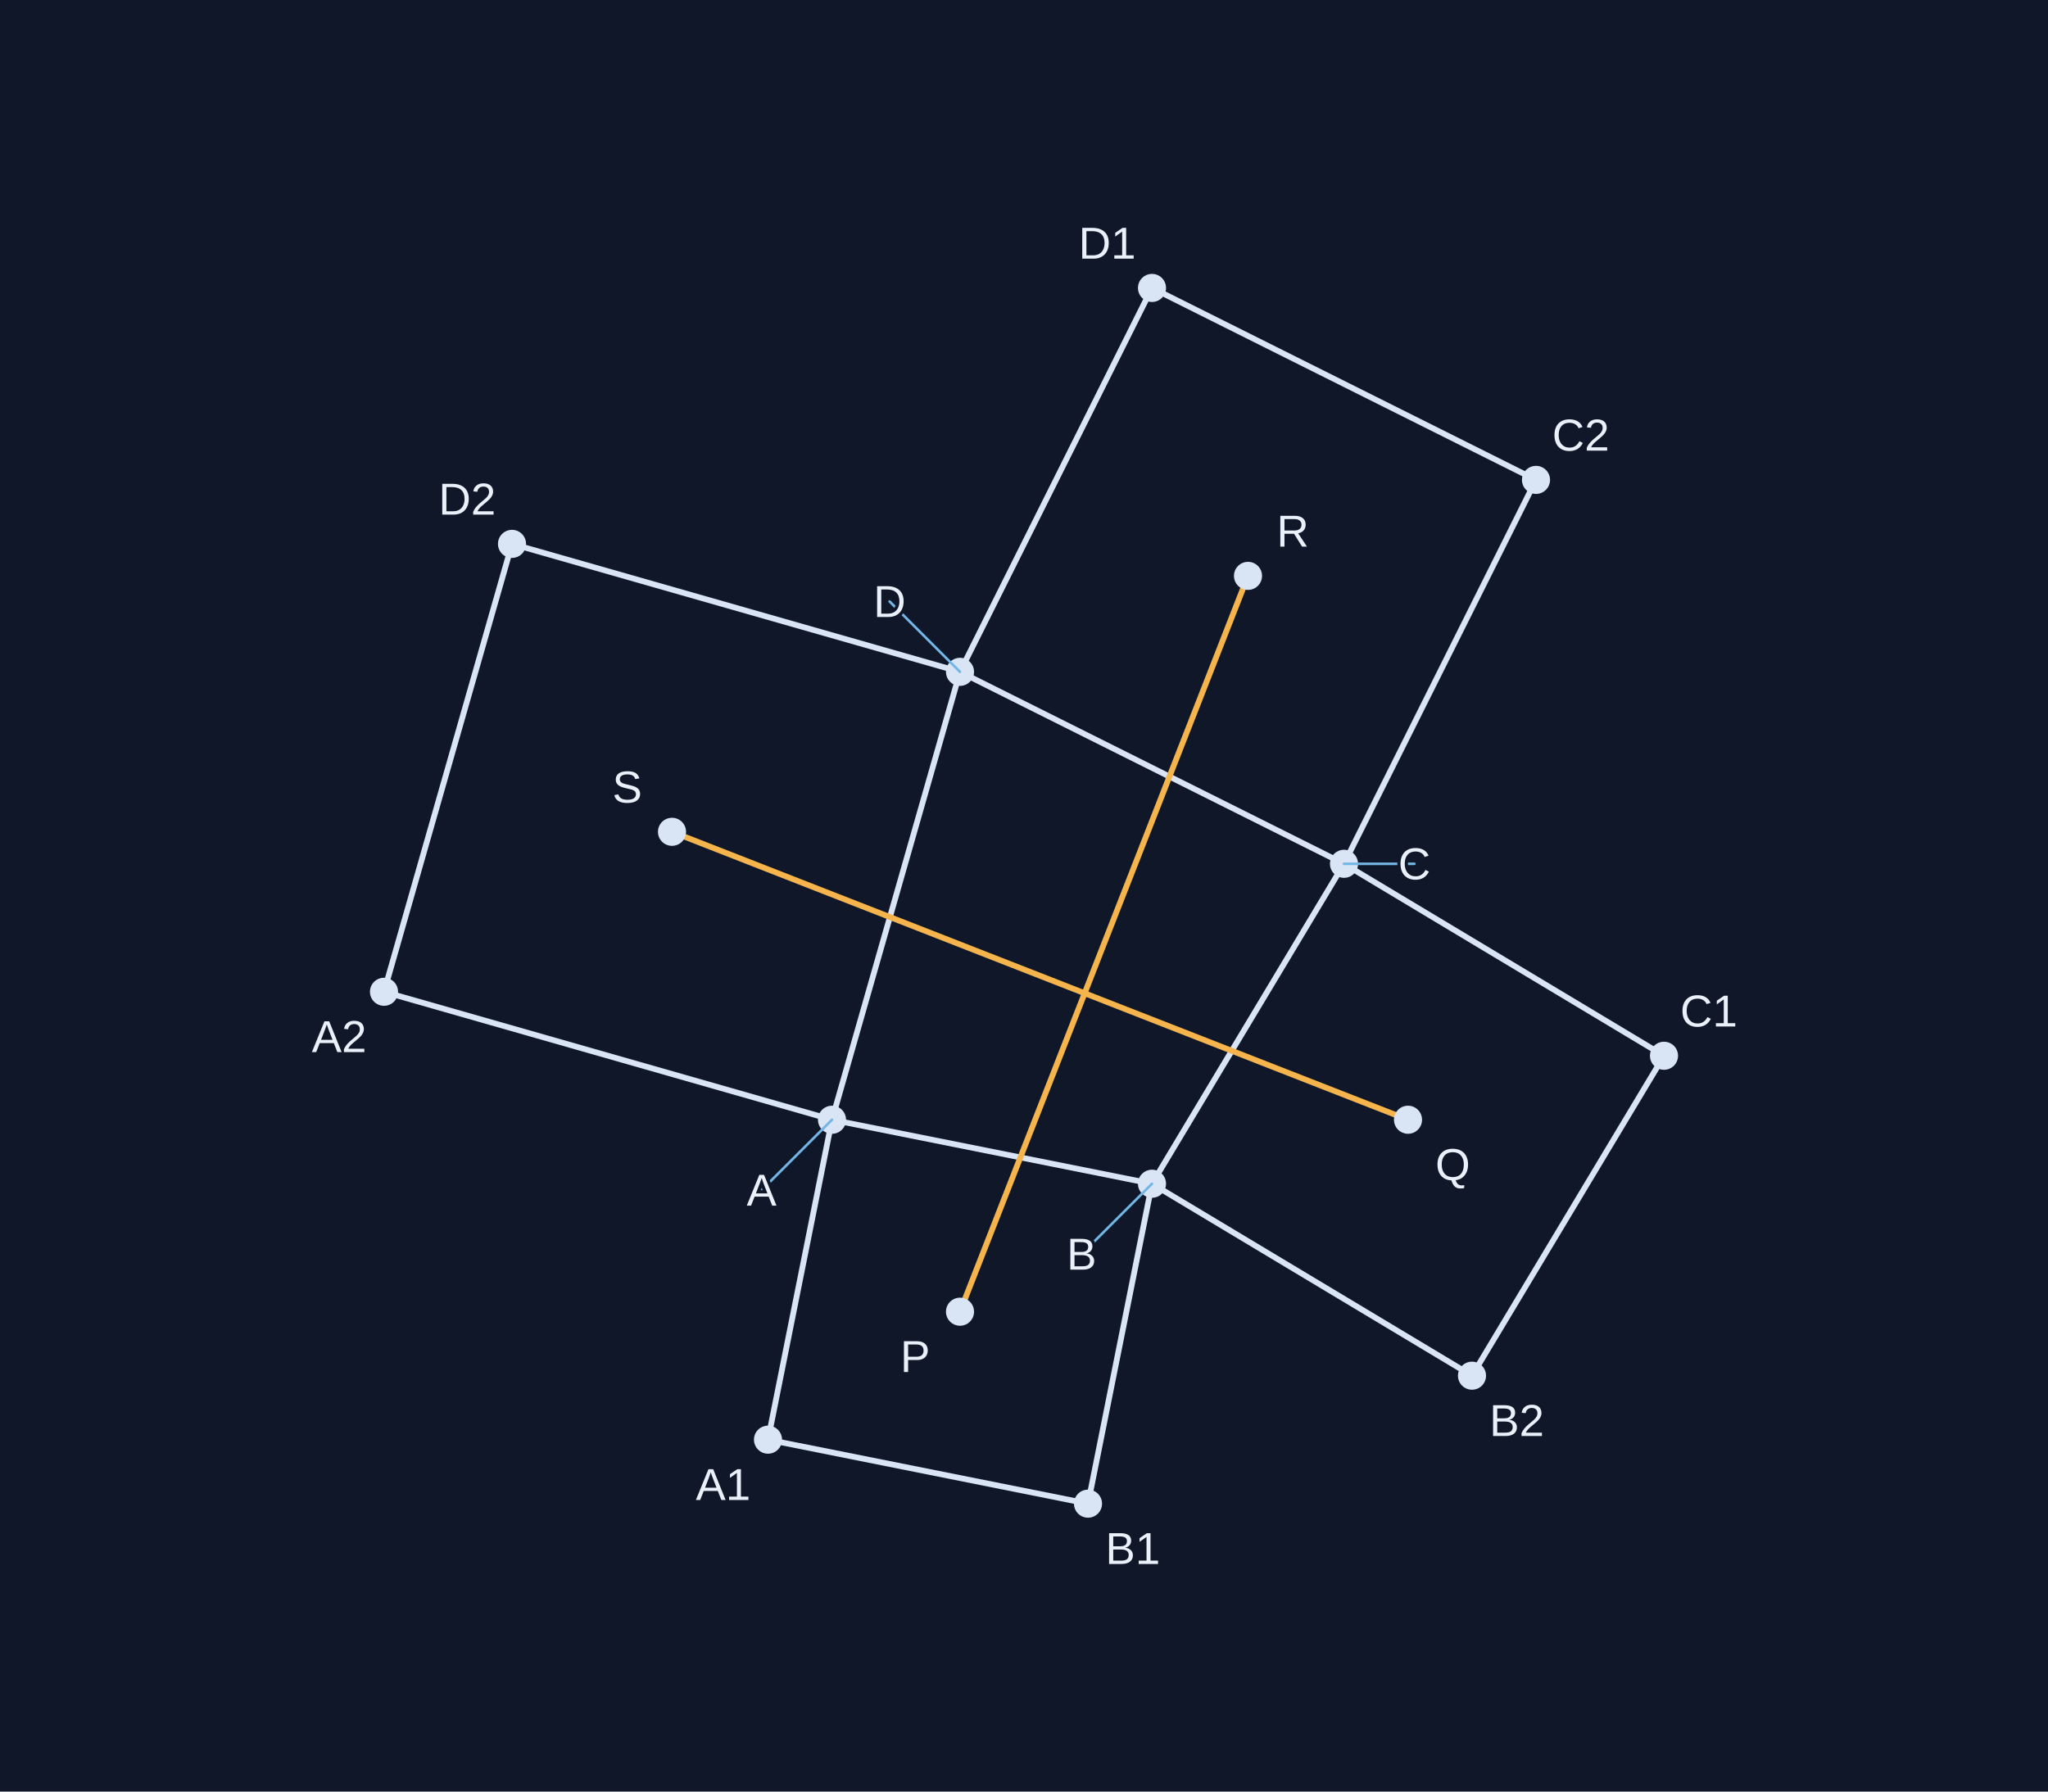
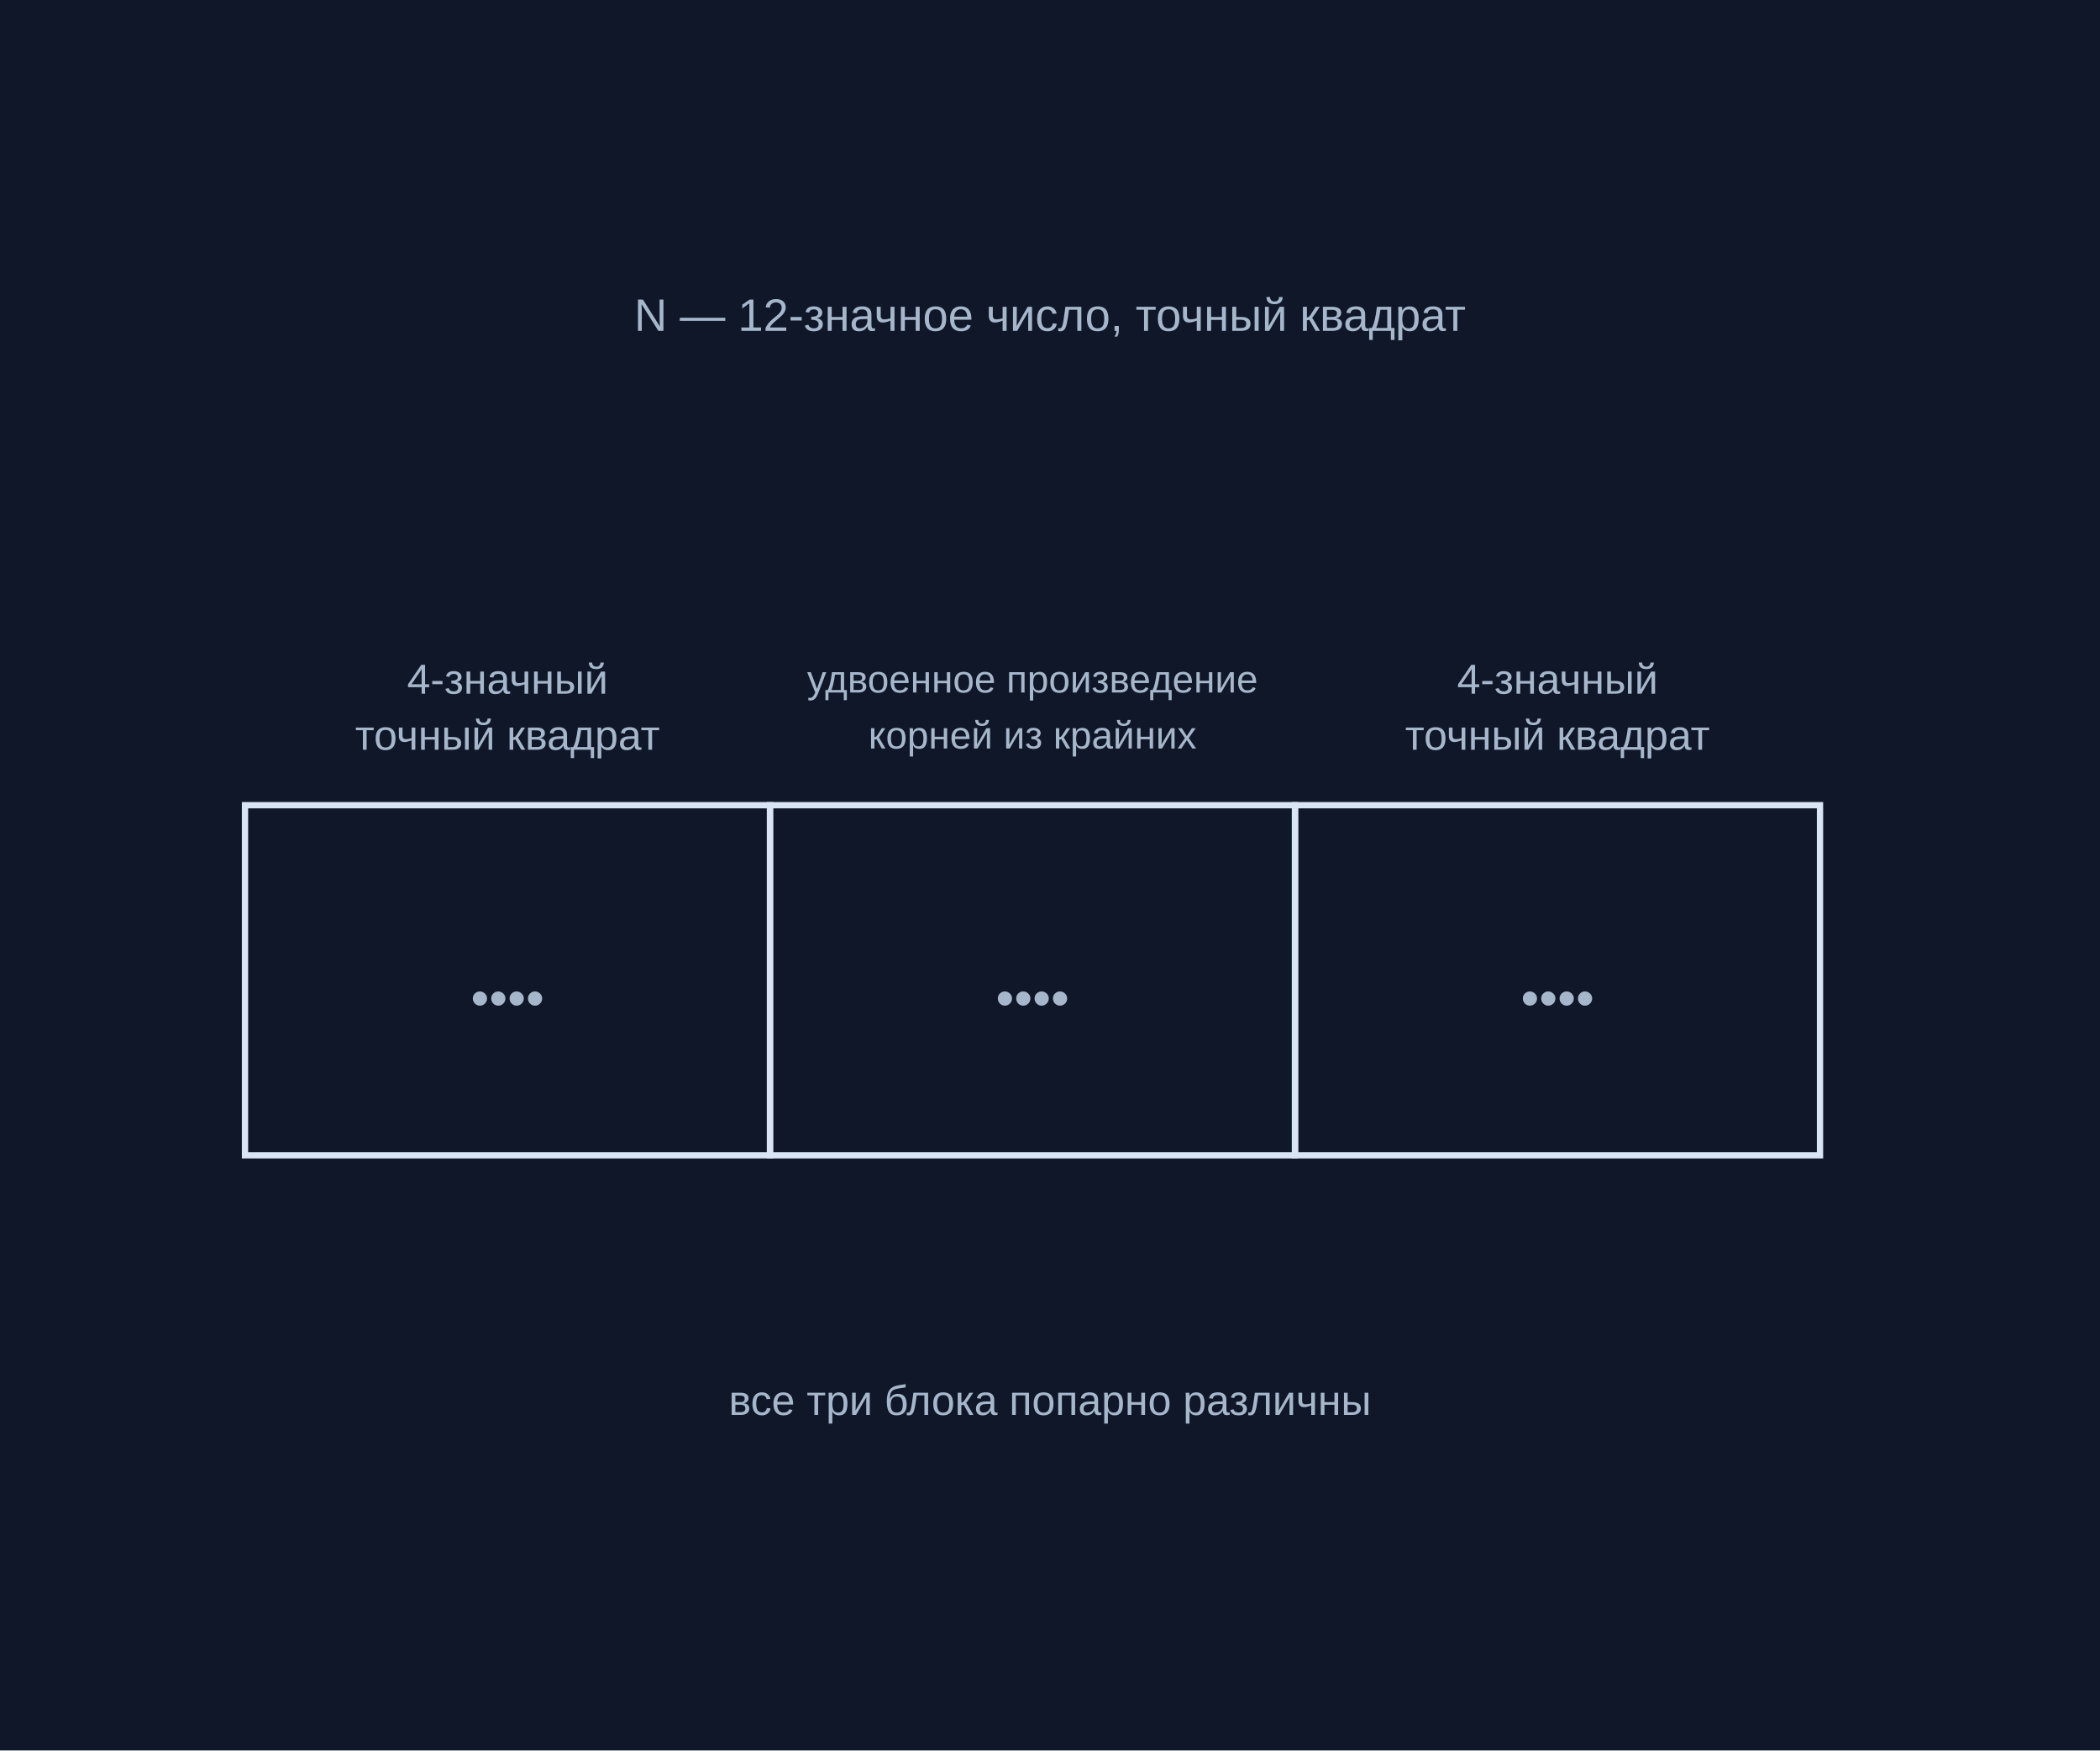
- <svg xmlns="http://www.w3.org/2000/svg" width="640" height="560" viewBox="0 0 640 560" style="background-color: #0F1729;">
-   <rect x="0" y="0" width="640" height="560" fill="#0F1729" />
-   <line x1="260.00" y1="350.00" x2="360.00" y2="370.00" stroke="#D9E5F5" stroke-width="1.8" stroke-linecap="round" />
-   <line x1="360.00" y1="370.00" x2="420.00" y2="270.00" stroke="#D9E5F5" stroke-width="1.8" stroke-linecap="round" />
-   <line x1="420.00" y1="270.00" x2="300.00" y2="210.00" stroke="#D9E5F5" stroke-width="1.8" stroke-linecap="round" />
-   <line x1="300.00" y1="210.00" x2="260.00" y2="350.00" stroke="#D9E5F5" stroke-width="1.8" stroke-linecap="round" />
-   <line x1="360.00" y1="370.00" x2="340.00" y2="470.00" stroke="#D9E5F5" stroke-width="1.8" stroke-linecap="round" />
-   <line x1="340.00" y1="470.00" x2="240.00" y2="450.00" stroke="#D9E5F5" stroke-width="1.8" stroke-linecap="round" />
-   <line x1="240.00" y1="450.00" x2="260.00" y2="350.00" stroke="#D9E5F5" stroke-width="1.8" stroke-linecap="round" />
-   <line x1="420.00" y1="270.00" x2="520.00" y2="330.00" stroke="#D9E5F5" stroke-width="1.8" stroke-linecap="round" />
-   <line x1="520.00" y1="330.00" x2="460.00" y2="430.00" stroke="#D9E5F5" stroke-width="1.8" stroke-linecap="round" />
-   <line x1="460.00" y1="430.00" x2="360.00" y2="370.00" stroke="#D9E5F5" stroke-width="1.8" stroke-linecap="round" />
-   <line x1="300.00" y1="210.00" x2="360.00" y2="90.00" stroke="#D9E5F5" stroke-width="1.8" stroke-linecap="round" />
-   <line x1="360.00" y1="90.00" x2="480.00" y2="150.00" stroke="#D9E5F5" stroke-width="1.8" stroke-linecap="round" />
-   <line x1="480.00" y1="150.00" x2="420.00" y2="270.00" stroke="#D9E5F5" stroke-width="1.8" stroke-linecap="round" />
-   <line x1="260.00" y1="350.00" x2="120.00" y2="310.00" stroke="#D9E5F5" stroke-width="1.8" stroke-linecap="round" />
-   <line x1="120.00" y1="310.00" x2="160.00" y2="170.00" stroke="#D9E5F5" stroke-width="1.8" stroke-linecap="round" />
-   <line x1="160.00" y1="170.00" x2="300.00" y2="210.00" stroke="#D9E5F5" stroke-width="1.8" stroke-linecap="round" />
-   <line x1="300.00" y1="410.00" x2="390.00" y2="180.00" stroke="#F6B44C" stroke-width="1.8" stroke-linecap="round" />
-   <line x1="440.00" y1="350.00" x2="210.00" y2="260.00" stroke="#F6B44C" stroke-width="1.8" stroke-linecap="round" />
-   <circle cx="260.00" cy="350.00" r="3.50" stroke="#D9E5F5" stroke-width="1.8" fill="#D9E5F5" />
-   <circle cx="360.00" cy="370.00" r="3.50" stroke="#D9E5F5" stroke-width="1.8" fill="#D9E5F5" />
-   <circle cx="420.00" cy="270.00" r="3.50" stroke="#D9E5F5" stroke-width="1.8" fill="#D9E5F5" />
-   <circle cx="300.00" cy="210.00" r="3.50" stroke="#D9E5F5" stroke-width="1.8" fill="#D9E5F5" />
-   <circle cx="340.00" cy="470.00" r="3.50" stroke="#D9E5F5" stroke-width="1.8" fill="#D9E5F5" />
-   <circle cx="240.00" cy="450.00" r="3.50" stroke="#D9E5F5" stroke-width="1.8" fill="#D9E5F5" />
-   <circle cx="300.00" cy="410.00" r="3.50" stroke="#D9E5F5" stroke-width="1.8" fill="#D9E5F5" />
-   <circle cx="520.00" cy="330.00" r="3.50" stroke="#D9E5F5" stroke-width="1.8" fill="#D9E5F5" />
-   <circle cx="460.00" cy="430.00" r="3.50" stroke="#D9E5F5" stroke-width="1.8" fill="#D9E5F5" />
-   <circle cx="440.00" cy="350.00" r="3.50" stroke="#D9E5F5" stroke-width="1.8" fill="#D9E5F5" />
-   <circle cx="360.00" cy="90.00" r="3.50" stroke="#D9E5F5" stroke-width="1.8" fill="#D9E5F5" />
-   <circle cx="480.00" cy="150.00" r="3.50" stroke="#D9E5F5" stroke-width="1.8" fill="#D9E5F5" />
-   <circle cx="390.00" cy="180.00" r="3.50" stroke="#D9E5F5" stroke-width="1.8" fill="#D9E5F5" />
-   <circle cx="120.00" cy="310.00" r="3.50" stroke="#D9E5F5" stroke-width="1.8" fill="#D9E5F5" />
-   <circle cx="160.00" cy="170.00" r="3.50" stroke="#D9E5F5" stroke-width="1.8" fill="#D9E5F5" />
-   <circle cx="210.00" cy="260.00" r="3.50" stroke="#D9E5F5" stroke-width="1.8" fill="#D9E5F5" />
-   <line x1="260.00" y1="350.00" x2="238.00" y2="372.00" stroke="#73B6E6" stroke-width="0.8" stroke-linecap="round" />
-   <text x="238.00" y="372.00" fill="#EAF1FA" font-family="Arial, Helvetica, sans-serif" font-size="14" text-anchor="middle" dominant-baseline="central" paint-order="stroke fill" stroke="#0F1729" stroke-width="2" stroke-linejoin="round">A</text>
-   <line x1="360.00" y1="370.00" x2="338.00" y2="392.00" stroke="#73B6E6" stroke-width="0.8" stroke-linecap="round" />
-   <text x="338.00" y="392.00" fill="#EAF1FA" font-family="Arial, Helvetica, sans-serif" font-size="14" text-anchor="middle" dominant-baseline="central" paint-order="stroke fill" stroke="#0F1729" stroke-width="2" stroke-linejoin="round">B</text>
-   <line x1="420.00" y1="270.00" x2="442.00" y2="270.00" stroke="#73B6E6" stroke-width="0.8" stroke-linecap="round" />
-   <text x="442.00" y="270.00" fill="#EAF1FA" font-family="Arial, Helvetica, sans-serif" font-size="14" text-anchor="middle" dominant-baseline="central" paint-order="stroke fill" stroke="#0F1729" stroke-width="2" stroke-linejoin="round">C</text>
-   <line x1="300.00" y1="210.00" x2="278.00" y2="188.00" stroke="#73B6E6" stroke-width="0.8" stroke-linecap="round" />
-   <text x="278.00" y="188.00" fill="#EAF1FA" font-family="Arial, Helvetica, sans-serif" font-size="14" text-anchor="middle" dominant-baseline="central" paint-order="stroke fill" stroke="#0F1729" stroke-width="2" stroke-linejoin="round">D</text>
-   <text x="354.00" y="484.00" fill="#EAF1FA" font-family="Arial, Helvetica, sans-serif" font-size="14" text-anchor="middle" dominant-baseline="central" paint-order="stroke fill" stroke="#0F1729" stroke-width="2" stroke-linejoin="round">B1</text>
-   <text x="226.00" y="464.00" fill="#EAF1FA" font-family="Arial, Helvetica, sans-serif" font-size="14" text-anchor="middle" dominant-baseline="central" paint-order="stroke fill" stroke="#0F1729" stroke-width="2" stroke-linejoin="round">A1</text>
-   <text x="286.00" y="424.00" fill="#EAF1FA" font-family="Arial, Helvetica, sans-serif" font-size="14" text-anchor="middle" dominant-baseline="central" paint-order="stroke fill" stroke="#0F1729" stroke-width="2" stroke-linejoin="round">P</text>
-   <text x="534.00" y="316.00" fill="#EAF1FA" font-family="Arial, Helvetica, sans-serif" font-size="14" text-anchor="middle" dominant-baseline="central" paint-order="stroke fill" stroke="#0F1729" stroke-width="2" stroke-linejoin="round">C1</text>
-   <text x="474.00" y="444.00" fill="#EAF1FA" font-family="Arial, Helvetica, sans-serif" font-size="14" text-anchor="middle" dominant-baseline="central" paint-order="stroke fill" stroke="#0F1729" stroke-width="2" stroke-linejoin="round">B2</text>
-   <text x="454.00" y="364.00" fill="#EAF1FA" font-family="Arial, Helvetica, sans-serif" font-size="14" text-anchor="middle" dominant-baseline="central" paint-order="stroke fill" stroke="#0F1729" stroke-width="2" stroke-linejoin="round">Q</text>
-   <text x="346.00" y="76.00" fill="#EAF1FA" font-family="Arial, Helvetica, sans-serif" font-size="14" text-anchor="middle" dominant-baseline="central" paint-order="stroke fill" stroke="#0F1729" stroke-width="2" stroke-linejoin="round">D1</text>
-   <text x="494.00" y="136.00" fill="#EAF1FA" font-family="Arial, Helvetica, sans-serif" font-size="14" text-anchor="middle" dominant-baseline="central" paint-order="stroke fill" stroke="#0F1729" stroke-width="2" stroke-linejoin="round">C2</text>
-   <text x="404.00" y="166.00" fill="#EAF1FA" font-family="Arial, Helvetica, sans-serif" font-size="14" text-anchor="middle" dominant-baseline="central" paint-order="stroke fill" stroke="#0F1729" stroke-width="2" stroke-linejoin="round">R</text>
-   <text x="106.00" y="324.00" fill="#EAF1FA" font-family="Arial, Helvetica, sans-serif" font-size="14" text-anchor="middle" dominant-baseline="central" paint-order="stroke fill" stroke="#0F1729" stroke-width="2" stroke-linejoin="round">A2</text>
-   <text x="146.00" y="156.00" fill="#EAF1FA" font-family="Arial, Helvetica, sans-serif" font-size="14" text-anchor="middle" dominant-baseline="central" paint-order="stroke fill" stroke="#0F1729" stroke-width="2" stroke-linejoin="round">D2</text>
-   <text x="196.00" y="246.00" fill="#EAF1FA" font-family="Arial, Helvetica, sans-serif" font-size="14" text-anchor="middle" dominant-baseline="central" paint-order="stroke fill" stroke="#0F1729" stroke-width="2" stroke-linejoin="round">S</text>
+ <svg xmlns="http://www.w3.org/2000/svg" width="600" height="500" viewBox="0 0 600 500" style="background-color: #0F1729;">
+   <rect x="0" y="0" width="600" height="500" fill="#0F1729" />
+   <rect x="70.00" y="230.00" width="150.00" height="100.00" fill="none" stroke="#D9E5F5" stroke-width="1.8" />
+   <text x="145.00" y="285.00" fill="#A6B7CC" font-family="Arial, Helvetica, sans-serif" font-size="15" text-anchor="middle" dominant-baseline="central">••••</text>
+   <rect x="220.00" y="230.00" width="150.00" height="100.00" fill="none" stroke="#D9E5F5" stroke-width="1.8" />
+   <text x="295.00" y="285.00" fill="#A6B7CC" font-family="Arial, Helvetica, sans-serif" font-size="15" text-anchor="middle" dominant-baseline="central">••••</text>
+   <rect x="370.00" y="230.00" width="150.00" height="100.00" fill="none" stroke="#D9E5F5" stroke-width="1.8" />
+   <text x="445.00" y="285.00" fill="#A6B7CC" font-family="Arial, Helvetica, sans-serif" font-size="15" text-anchor="middle" dominant-baseline="central">••••</text>
+   <text x="145.00" y="194.00" fill="#A6B7CC" font-family="Arial, Helvetica, sans-serif" font-size="12" text-anchor="middle" dominant-baseline="central">4-значный</text>
+   <text x="145.00" y="210.00" fill="#A6B7CC" font-family="Arial, Helvetica, sans-serif" font-size="12" text-anchor="middle" dominant-baseline="central">точный квадрат</text>
+   <text x="295.00" y="194.00" fill="#A6B7CC" font-family="Arial, Helvetica, sans-serif" font-size="11" text-anchor="middle" dominant-baseline="central">удвоенное произведение</text>
+   <text x="295.00" y="210.00" fill="#A6B7CC" font-family="Arial, Helvetica, sans-serif" font-size="11" text-anchor="middle" dominant-baseline="central">корней из крайних</text>
+   <text x="445.00" y="194.00" fill="#A6B7CC" font-family="Arial, Helvetica, sans-serif" font-size="12" text-anchor="middle" dominant-baseline="central">4-значный</text>
+   <text x="445.00" y="210.00" fill="#A6B7CC" font-family="Arial, Helvetica, sans-serif" font-size="12" text-anchor="middle" dominant-baseline="central">точный квадрат</text>
+   <text x="300.00" y="90.00" fill="#A6B7CC" font-family="Arial, Helvetica, sans-serif" font-size="13" text-anchor="middle" dominant-baseline="central">N — 12-значное число, точный квадрат</text>
+   <text x="300.00" y="400.00" fill="#A6B7CC" font-family="Arial, Helvetica, sans-serif" font-size="12" text-anchor="middle" dominant-baseline="central">все три блока попарно различны</text>
</svg>
